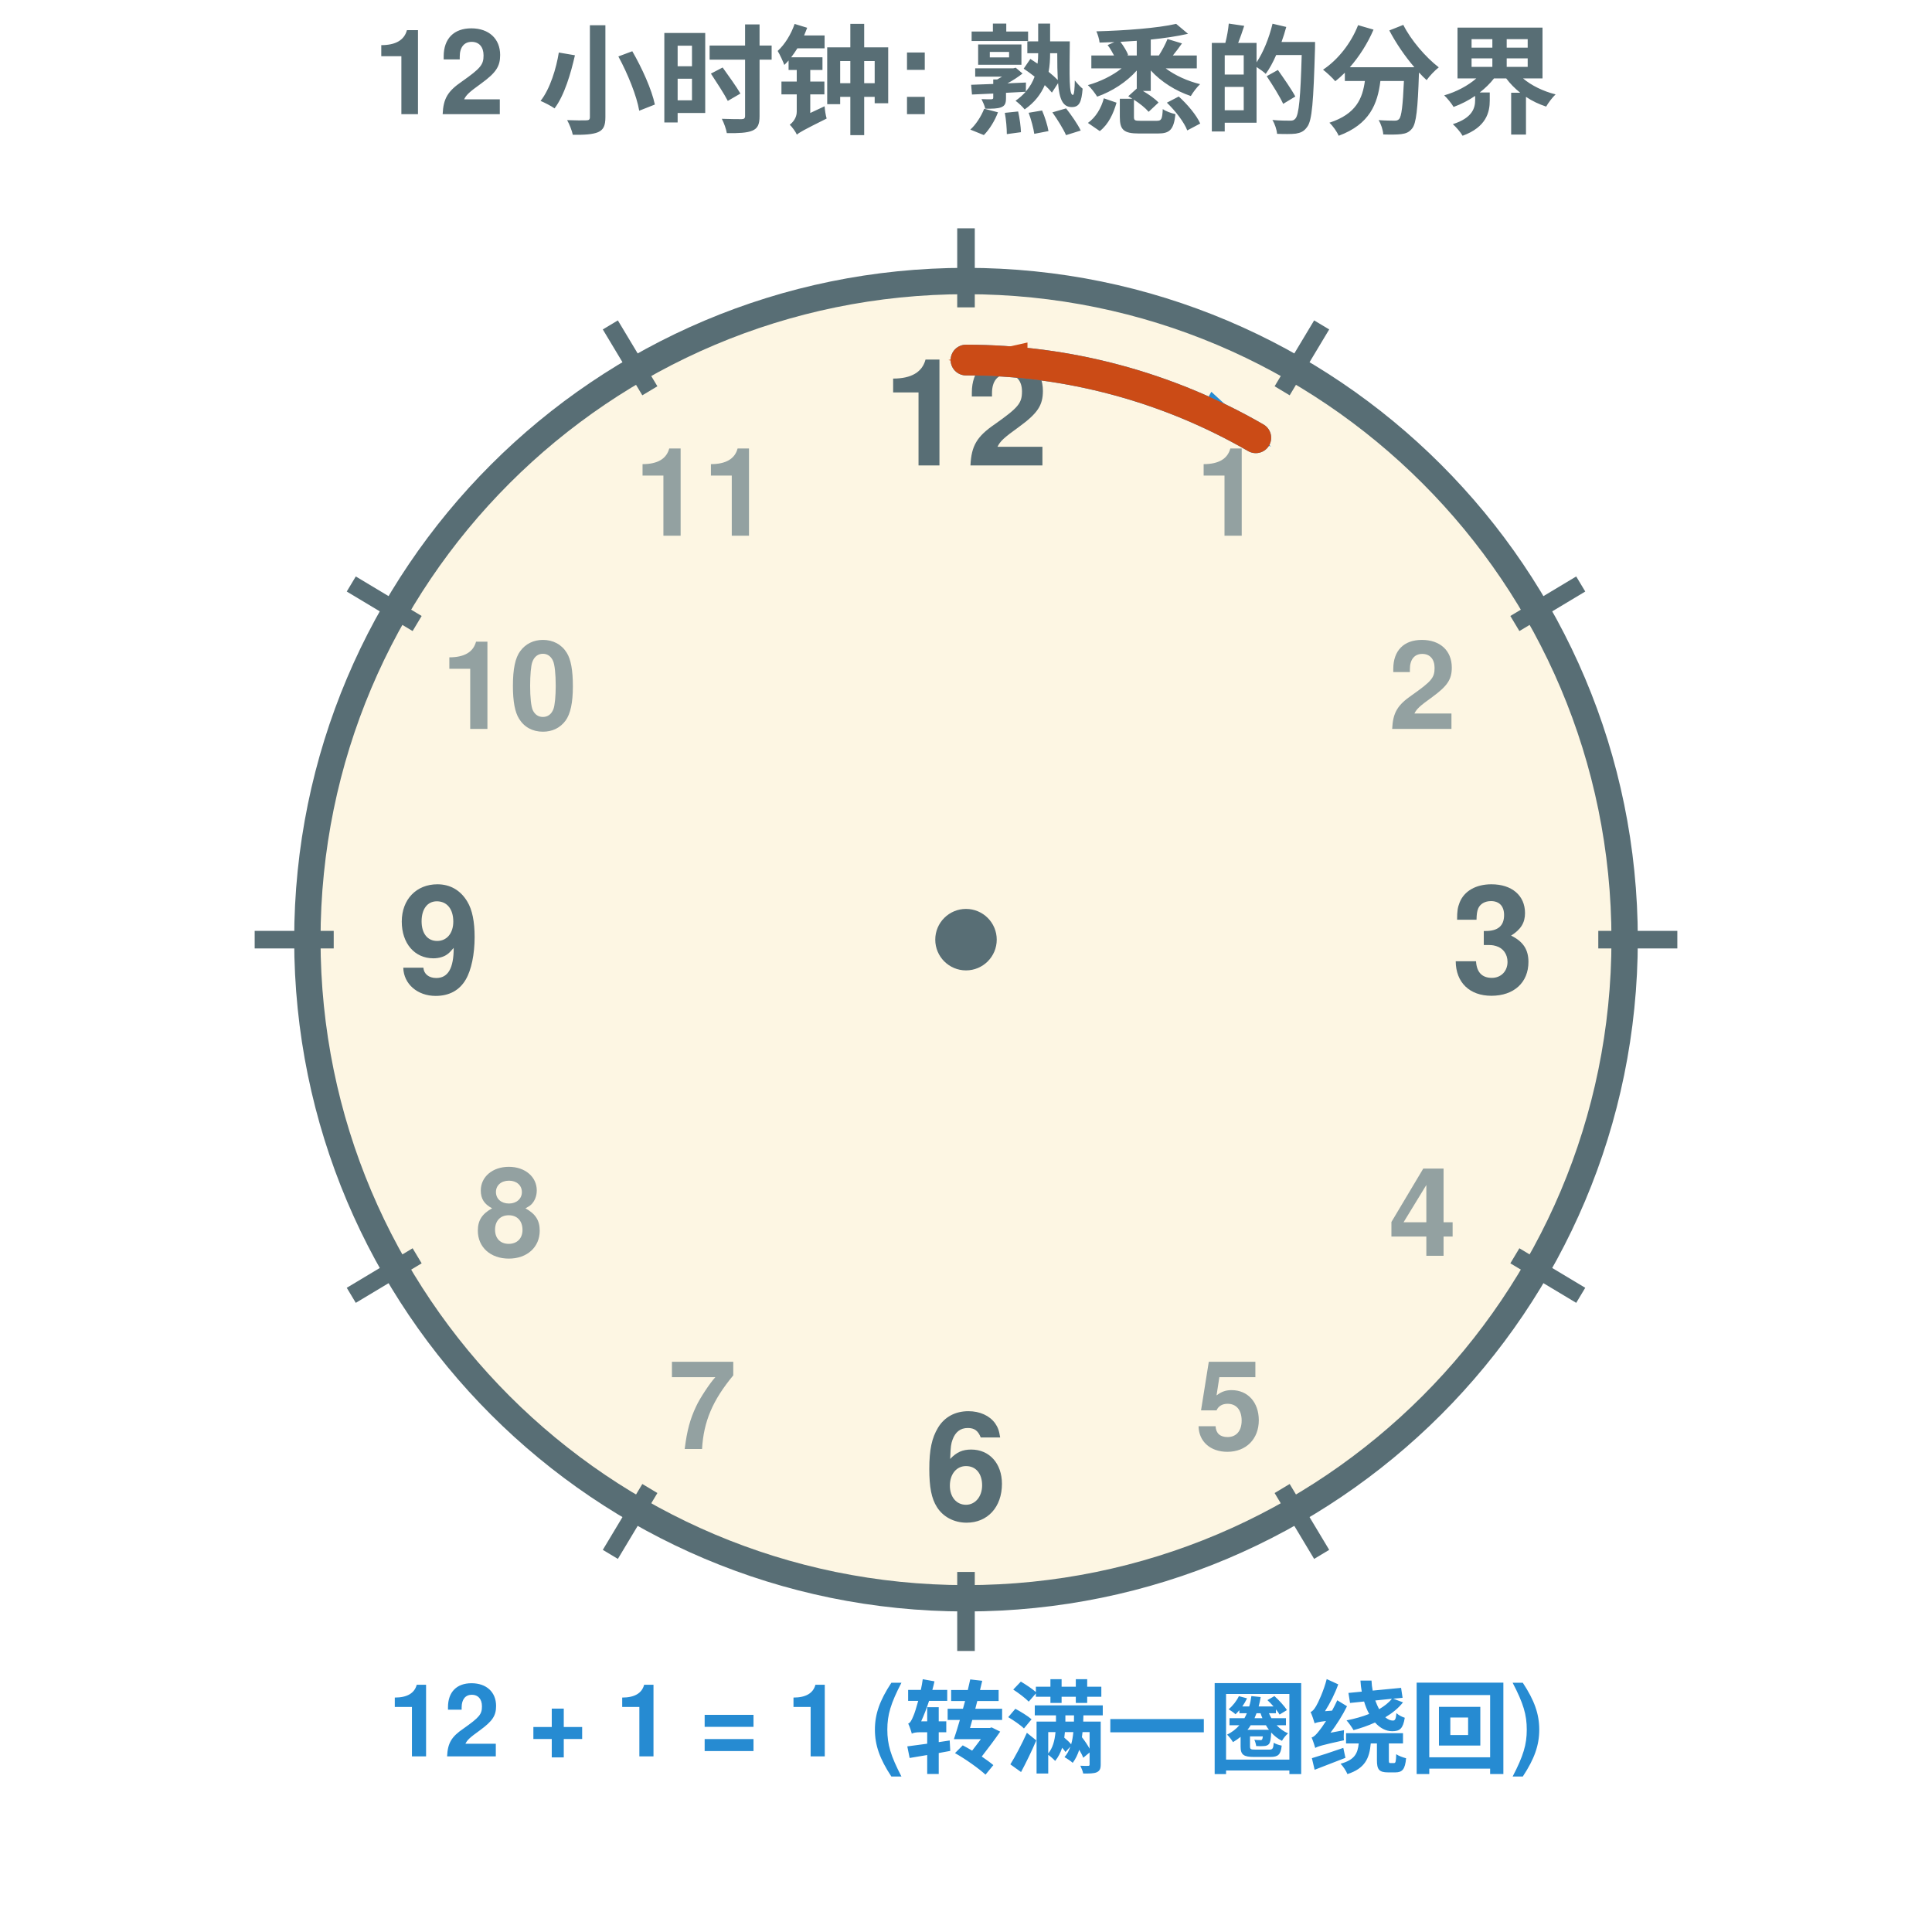
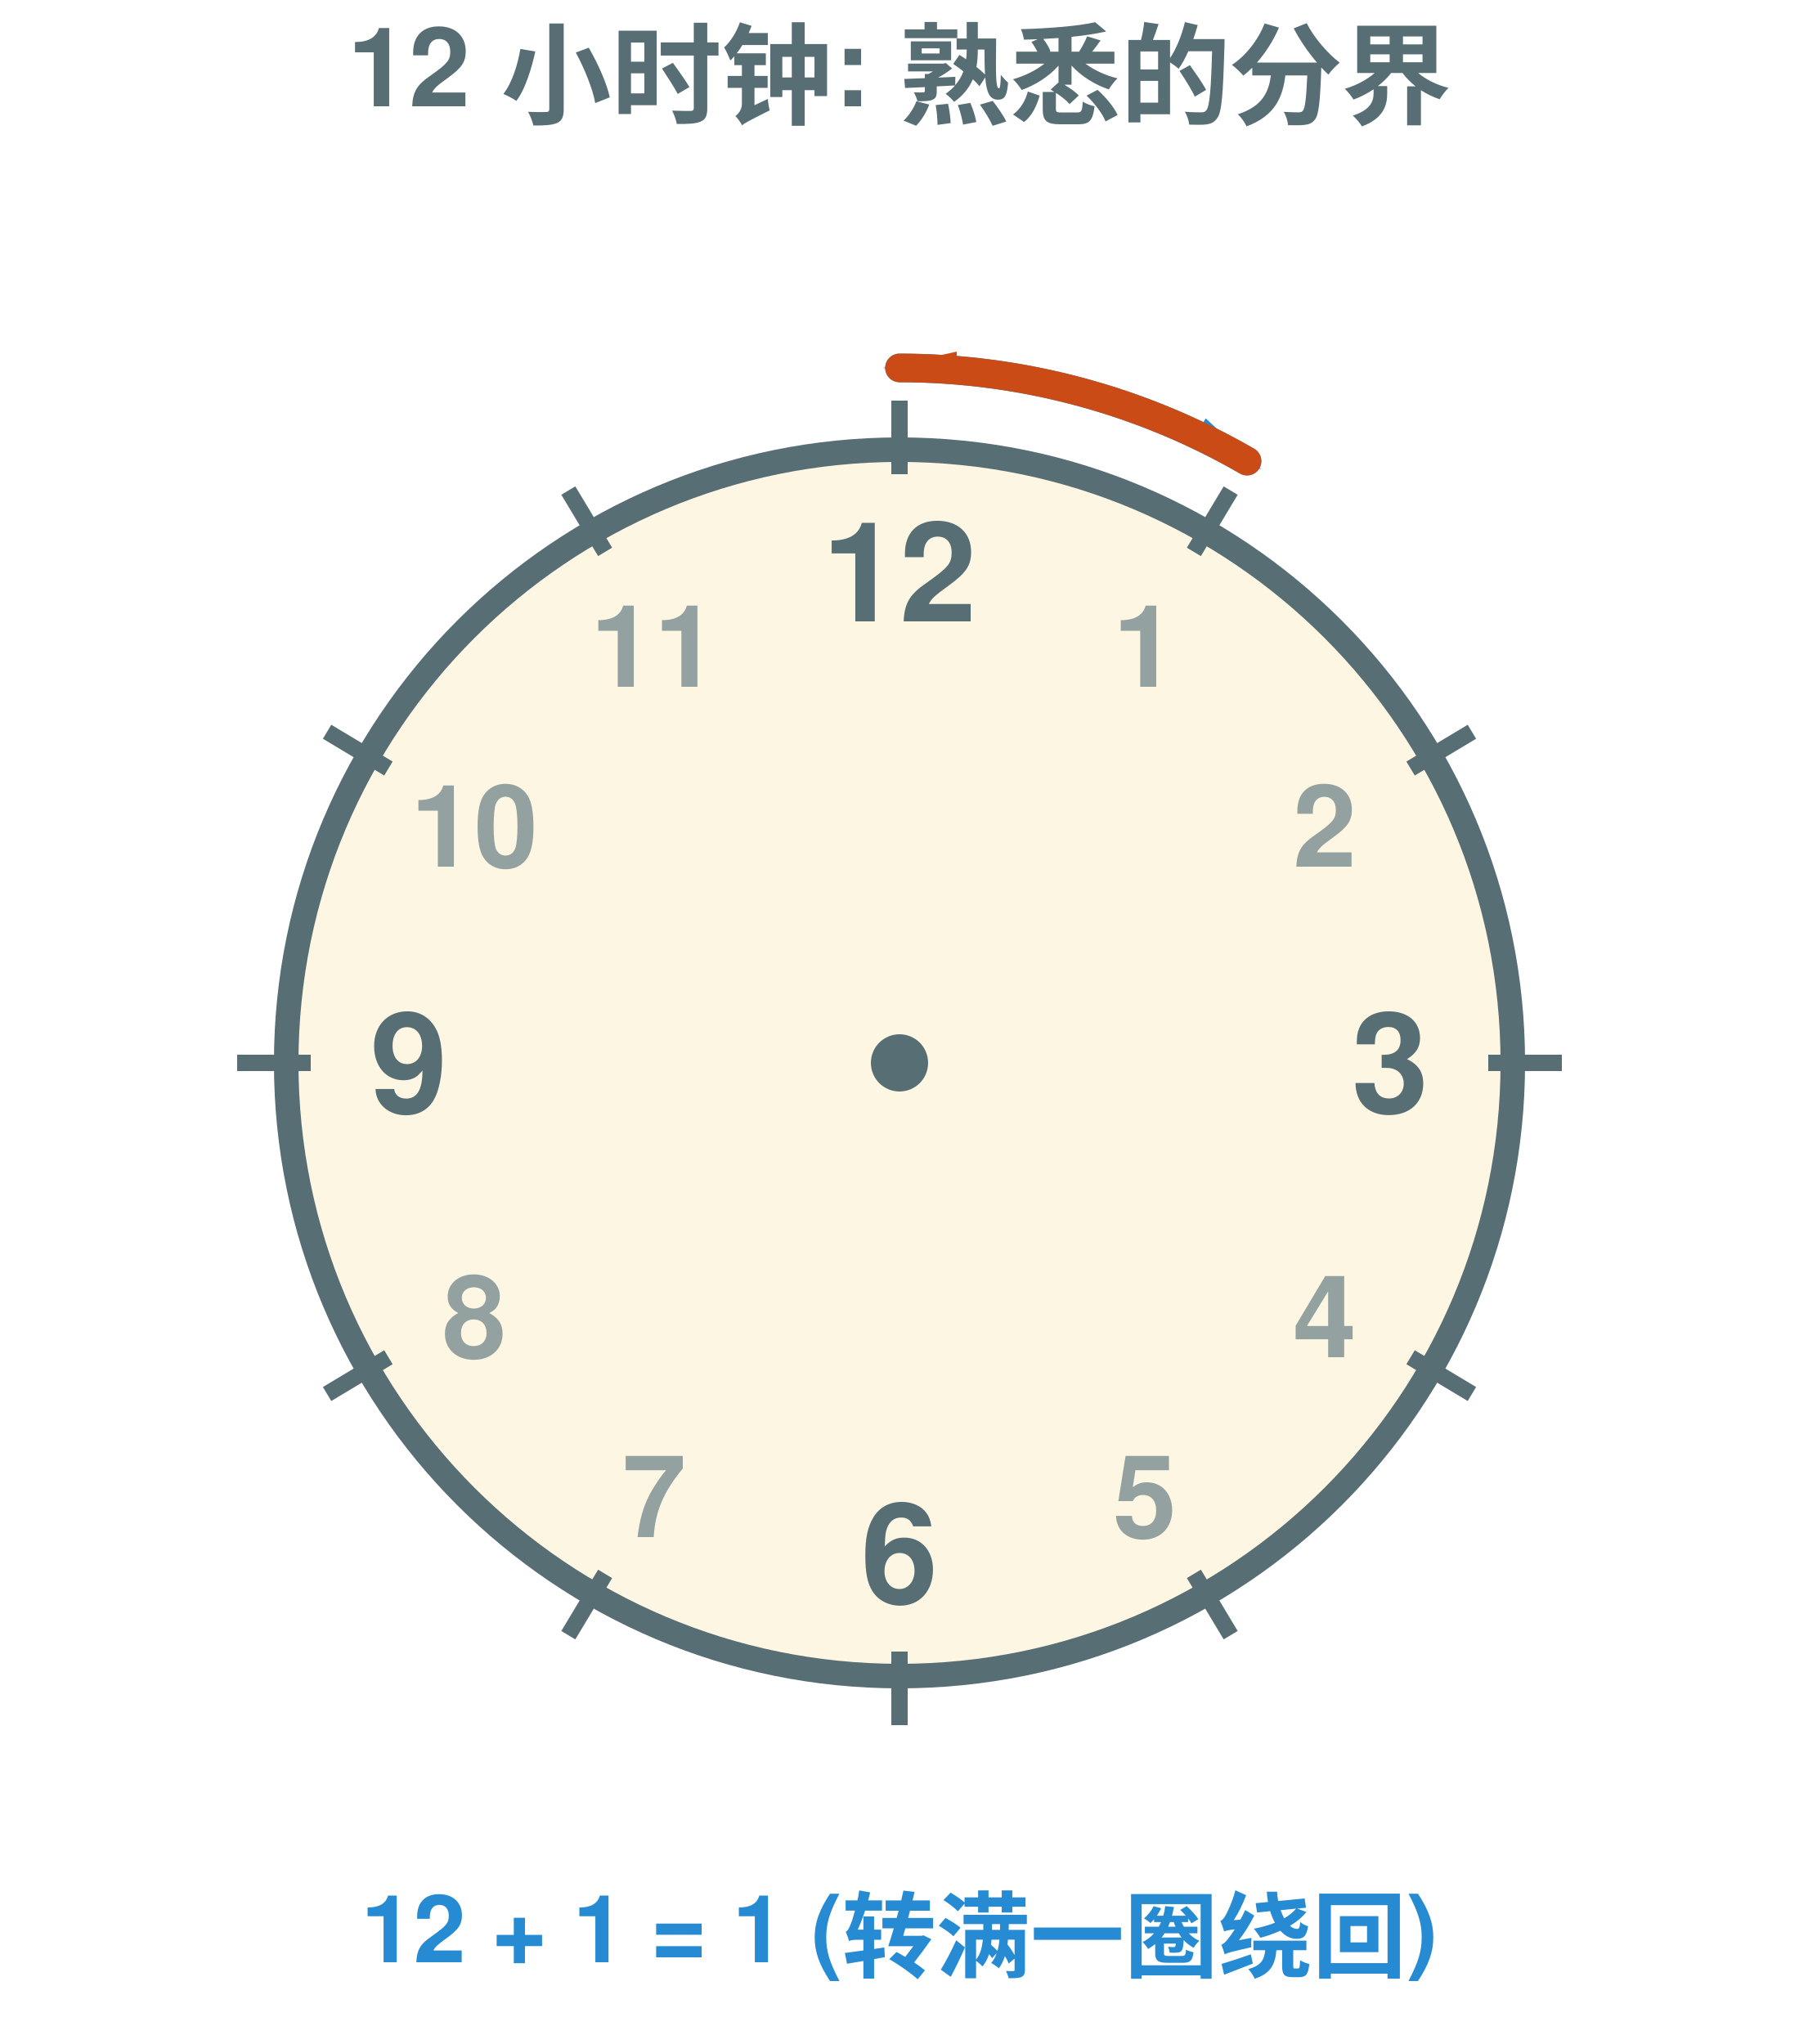
- <svg xmlns="http://www.w3.org/2000/svg" viewBox="0 0 440 440" font-family="Helvetica, Arial, sans-serif">
+ <svg xmlns="http://www.w3.org/2000/svg" viewBox="0 0 440 500" font-family="Helvetica, Arial, sans-serif">
  <text x="220" y="26" fill="#586e75" font-size="27" text-anchor="middle" font-weight="bold">12 小时钟: 熟悉的分界</text>
-   <circle cx="220" cy="214" r="150" fill="#fdf6e3" stroke="#586e75" stroke-width="6" />
-   <circle cx="220" cy="214" r="7" fill="#586e75" />
+   <circle cx="220" cy="260" r="150" fill="#fdf6e3" stroke="#586e75" stroke-width="6" />
+   <circle cx="220" cy="260" r="7" fill="#586e75" />
  <g stroke="#586e75" stroke-width="4">
-     <line x1="292" y1="89" x2="301" y2="74" />
-     <line x1="345" y1="142" x2="360" y2="133" />
-     <line x1="364" y1="214" x2="382" y2="214" />
-     <line x1="345" y1="286" x2="360" y2="295" />
-     <line x1="292" y1="339" x2="301" y2="354" />
-     <line x1="220" y1="358" x2="220" y2="376" />
-     <line x1="148" y1="339" x2="139" y2="354" />
-     <line x1="95" y1="286" x2="80" y2="295" />
-     <line x1="76" y1="214" x2="58" y2="214" />
-     <line x1="95" y1="142" x2="80" y2="133" />
-     <line x1="148" y1="89" x2="139" y2="74" />
-     <line x1="220" y1="70" x2="220" y2="52" />
+     <line x1="292" y1="135" x2="301" y2="120" />
+     <line x1="345" y1="188" x2="360" y2="179" />
+     <line x1="364" y1="260" x2="382" y2="260" />
+     <line x1="345" y1="332" x2="360" y2="341" />
+     <line x1="292" y1="385" x2="301" y2="400" />
+     <line x1="220" y1="404" x2="220" y2="422" />
+     <line x1="148" y1="385" x2="139" y2="400" />
+     <line x1="95" y1="332" x2="80" y2="341" />
+     <line x1="76" y1="260" x2="58" y2="260" />
+     <line x1="95" y1="188" x2="80" y2="179" />
+     <line x1="148" y1="135" x2="139" y2="120" />
+     <line x1="220" y1="116" x2="220" y2="98" />
  </g>
  <g font-size="34" text-anchor="middle" font-weight="bold">
-     <text x="220" y="106" fill="#586e75">12</text>
-     <text x="340" y="226" fill="#586e75">3</text>
-     <text x="220" y="346" fill="#586e75">6</text>
-     <text x="100" y="226" fill="#586e75">9</text>
+     <text x="220" y="152" fill="#586e75">12</text>
+     <text x="340" y="272" fill="#586e75">3</text>
+     <text x="220" y="392" fill="#586e75">6</text>
+     <text x="100" y="272" fill="#586e75">9</text>
  </g>
  <g font-size="28" text-anchor="middle" font-weight="bold">
-     <text x="280" y="122" fill="#93a1a1">1</text>
-     <text x="324" y="166" fill="#93a1a1">2</text>
-     <text x="324" y="286" fill="#93a1a1">4</text>
-     <text x="280" y="330" fill="#93a1a1">5</text>
-     <text x="160" y="330" fill="#93a1a1">7</text>
-     <text x="116" y="286" fill="#93a1a1">8</text>
-     <text x="116" y="166" fill="#93a1a1">10</text>
-     <text x="160" y="122" fill="#93a1a1">11</text>
+     <text x="280" y="168" fill="#93a1a1">1</text>
+     <text x="324" y="212" fill="#93a1a1">2</text>
+     <text x="324" y="332" fill="#93a1a1">4</text>
+     <text x="280" y="376" fill="#93a1a1">5</text>
+     <text x="160" y="376" fill="#93a1a1">7</text>
+     <text x="116" y="332" fill="#93a1a1">8</text>
+     <text x="116" y="212" fill="#93a1a1">10</text>
+     <text x="160" y="168" fill="#93a1a1">11</text>
  </g>
  <defs>
    <marker id="arrB" markerWidth="18" markerHeight="18" refX="14" refY="4" orient="auto" markerUnits="userSpaceOnUse">
      <path d="M 0 0 L 18 4 L 0 8 Z" fill="#268bd2" />
    </marker>
    <marker id="arrR" markerWidth="18" markerHeight="18" refX="14" refY="4" orient="auto" markerUnits="userSpaceOnUse">
      <path d="M 0 0 L 18 4 L 0 8 Z" fill="#cb4b16" />
    </marker>
  </defs>
-   <path d="M 220.0 82.0 A 132 132 0 0 1 286.0 99.7" fill="none" stroke="#268bd2" stroke-width="7" stroke-linecap="round" marker-end="url(#arrB)" />
-   <path d="M 286.0 99.7 A 132 132 0 0 0 220.0 82.0" fill="none" stroke="#cb4b16" stroke-width="7" stroke-linecap="round" marker-end="url(#arrR)" />
-   <text x="220" y="400" fill="#268bd2" font-size="23" text-anchor="middle" font-weight="bold">12 + 1 = 1 (转满一圈绕回)</text>
+   <path d="M 220.0 90.0 A 170 170 0 0 1 305.0 112.8" fill="none" stroke="#268bd2" stroke-width="7" stroke-linecap="round" marker-end="url(#arrB)" />
+   <path d="M 305.0 112.8 A 170 170 0 0 0 220.0 90.0" fill="none" stroke="#cb4b16" stroke-width="7" stroke-linecap="round" marker-end="url(#arrR)" />
+   <text x="220" y="480" fill="#268bd2" font-size="23" text-anchor="middle" font-weight="bold">12 + 1 = 1 (转满一圈绕回)</text>
</svg>
